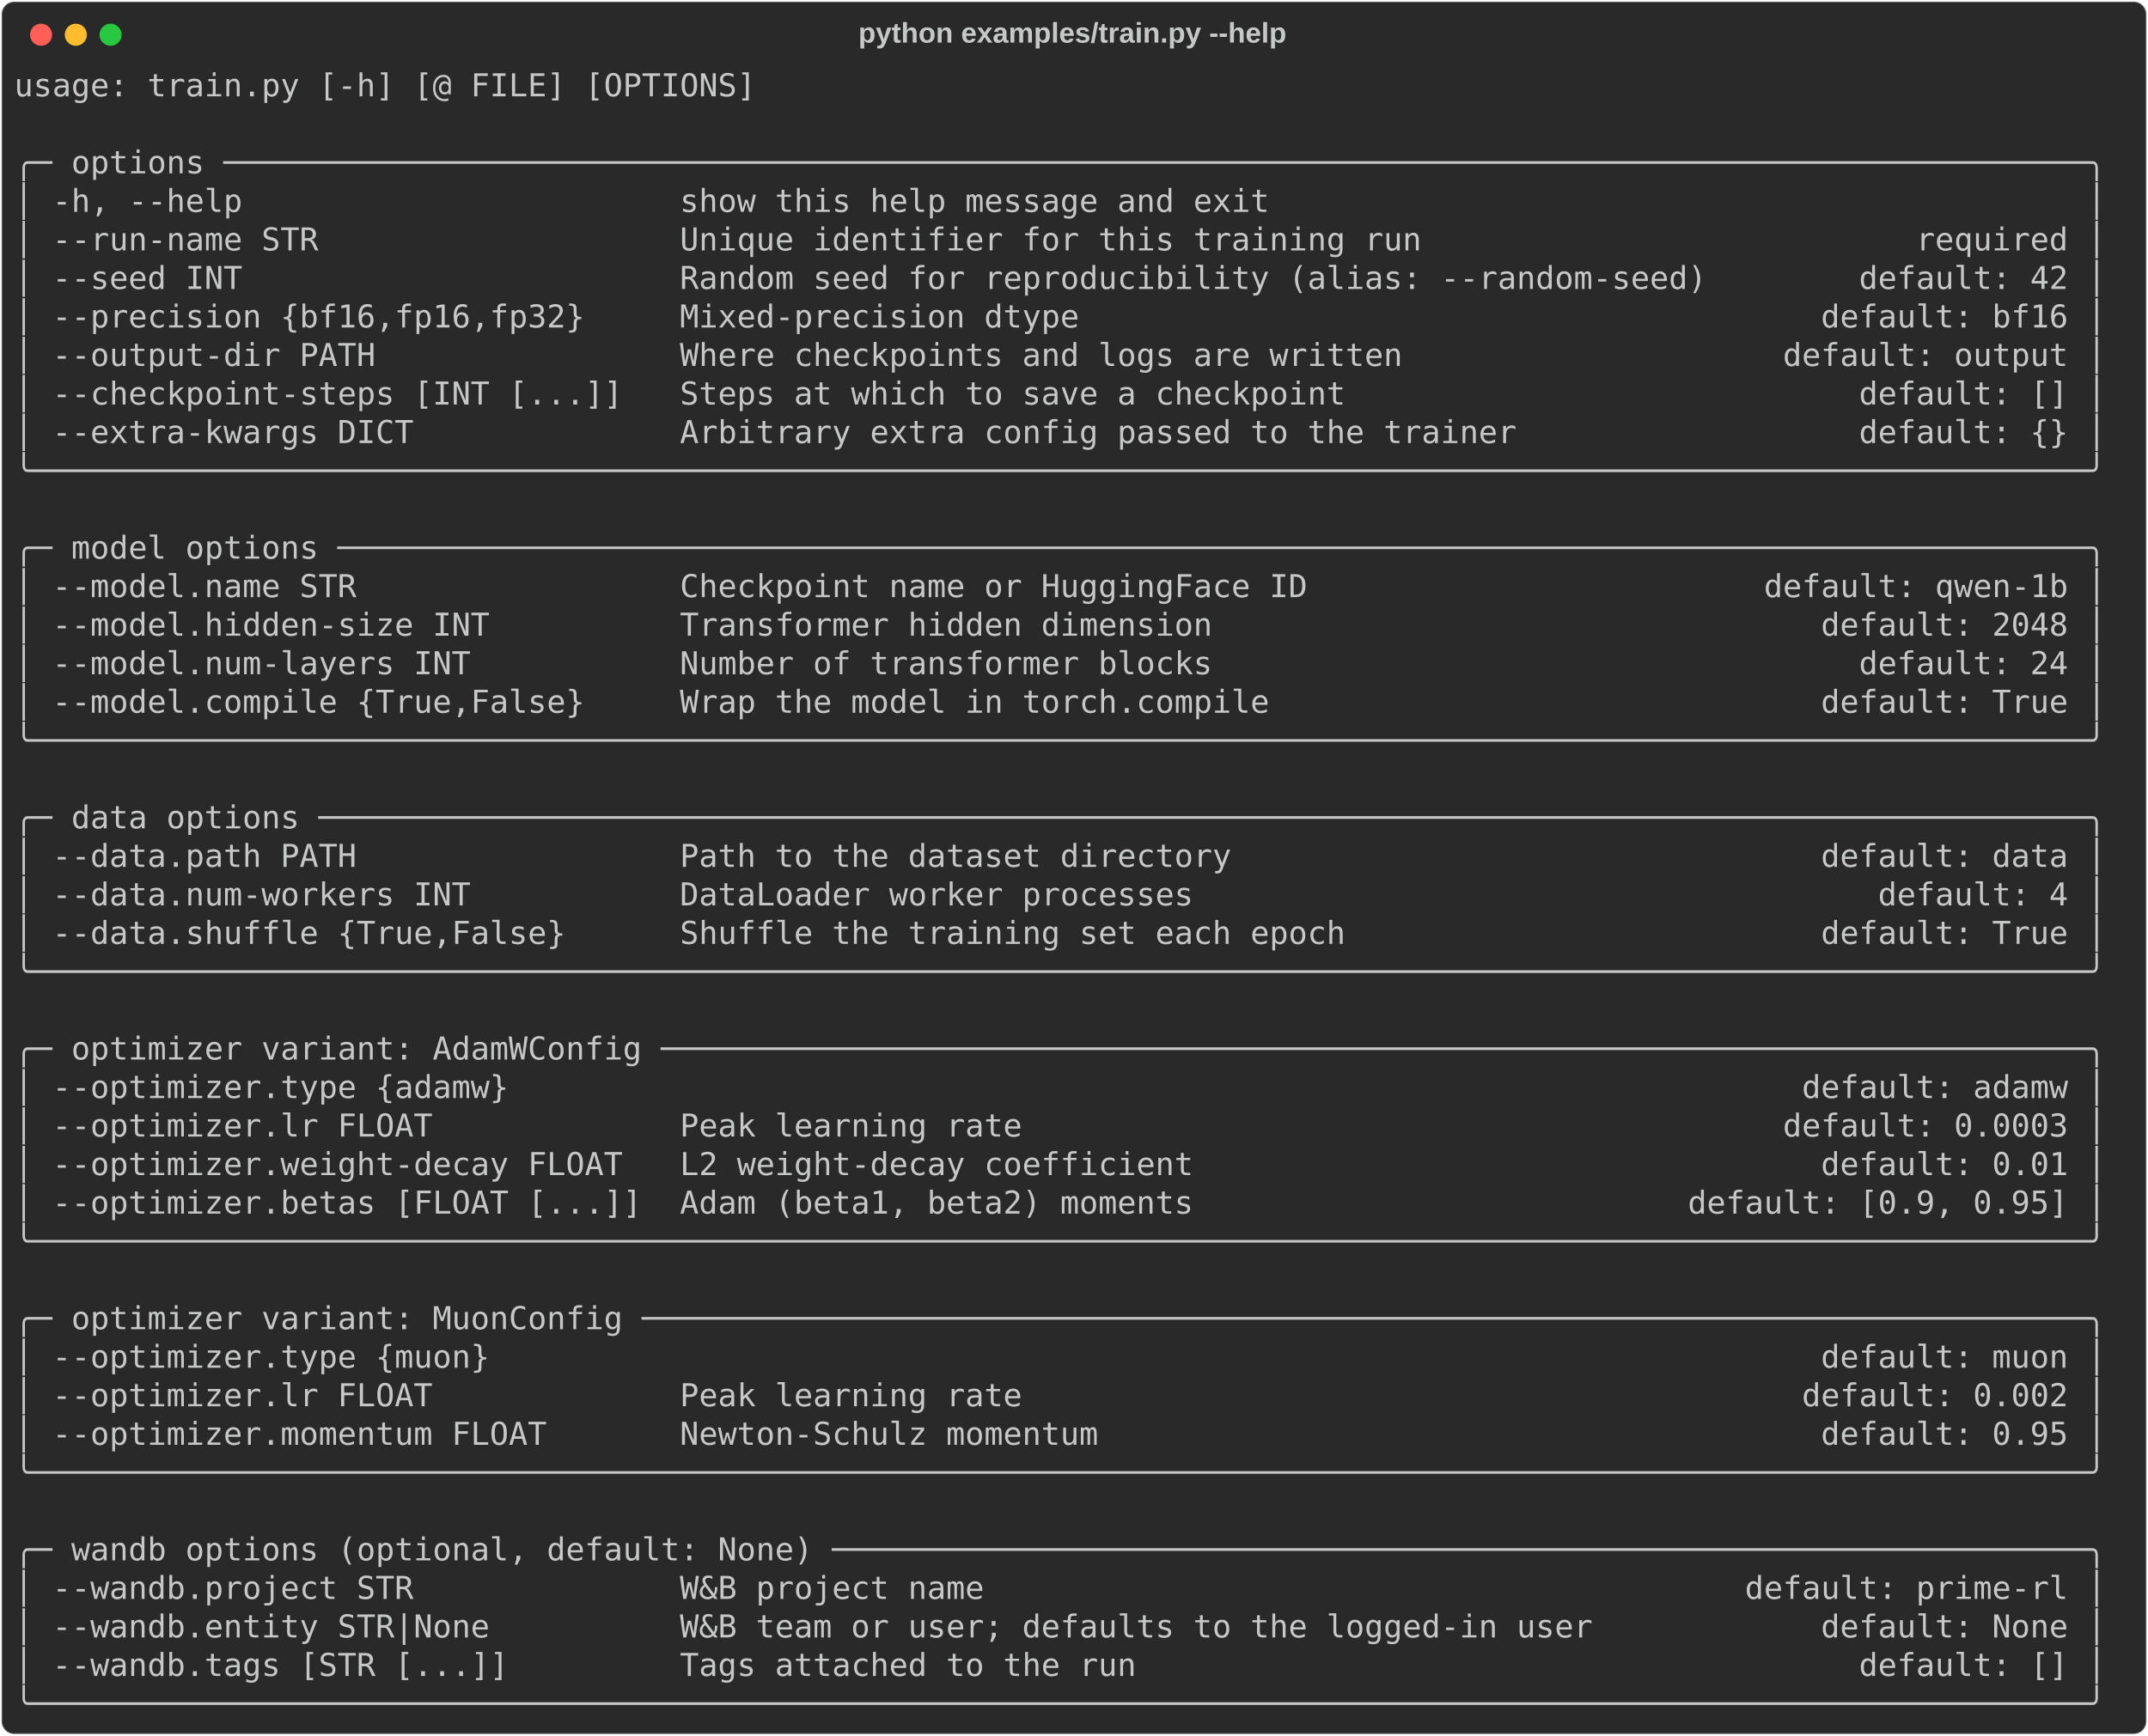
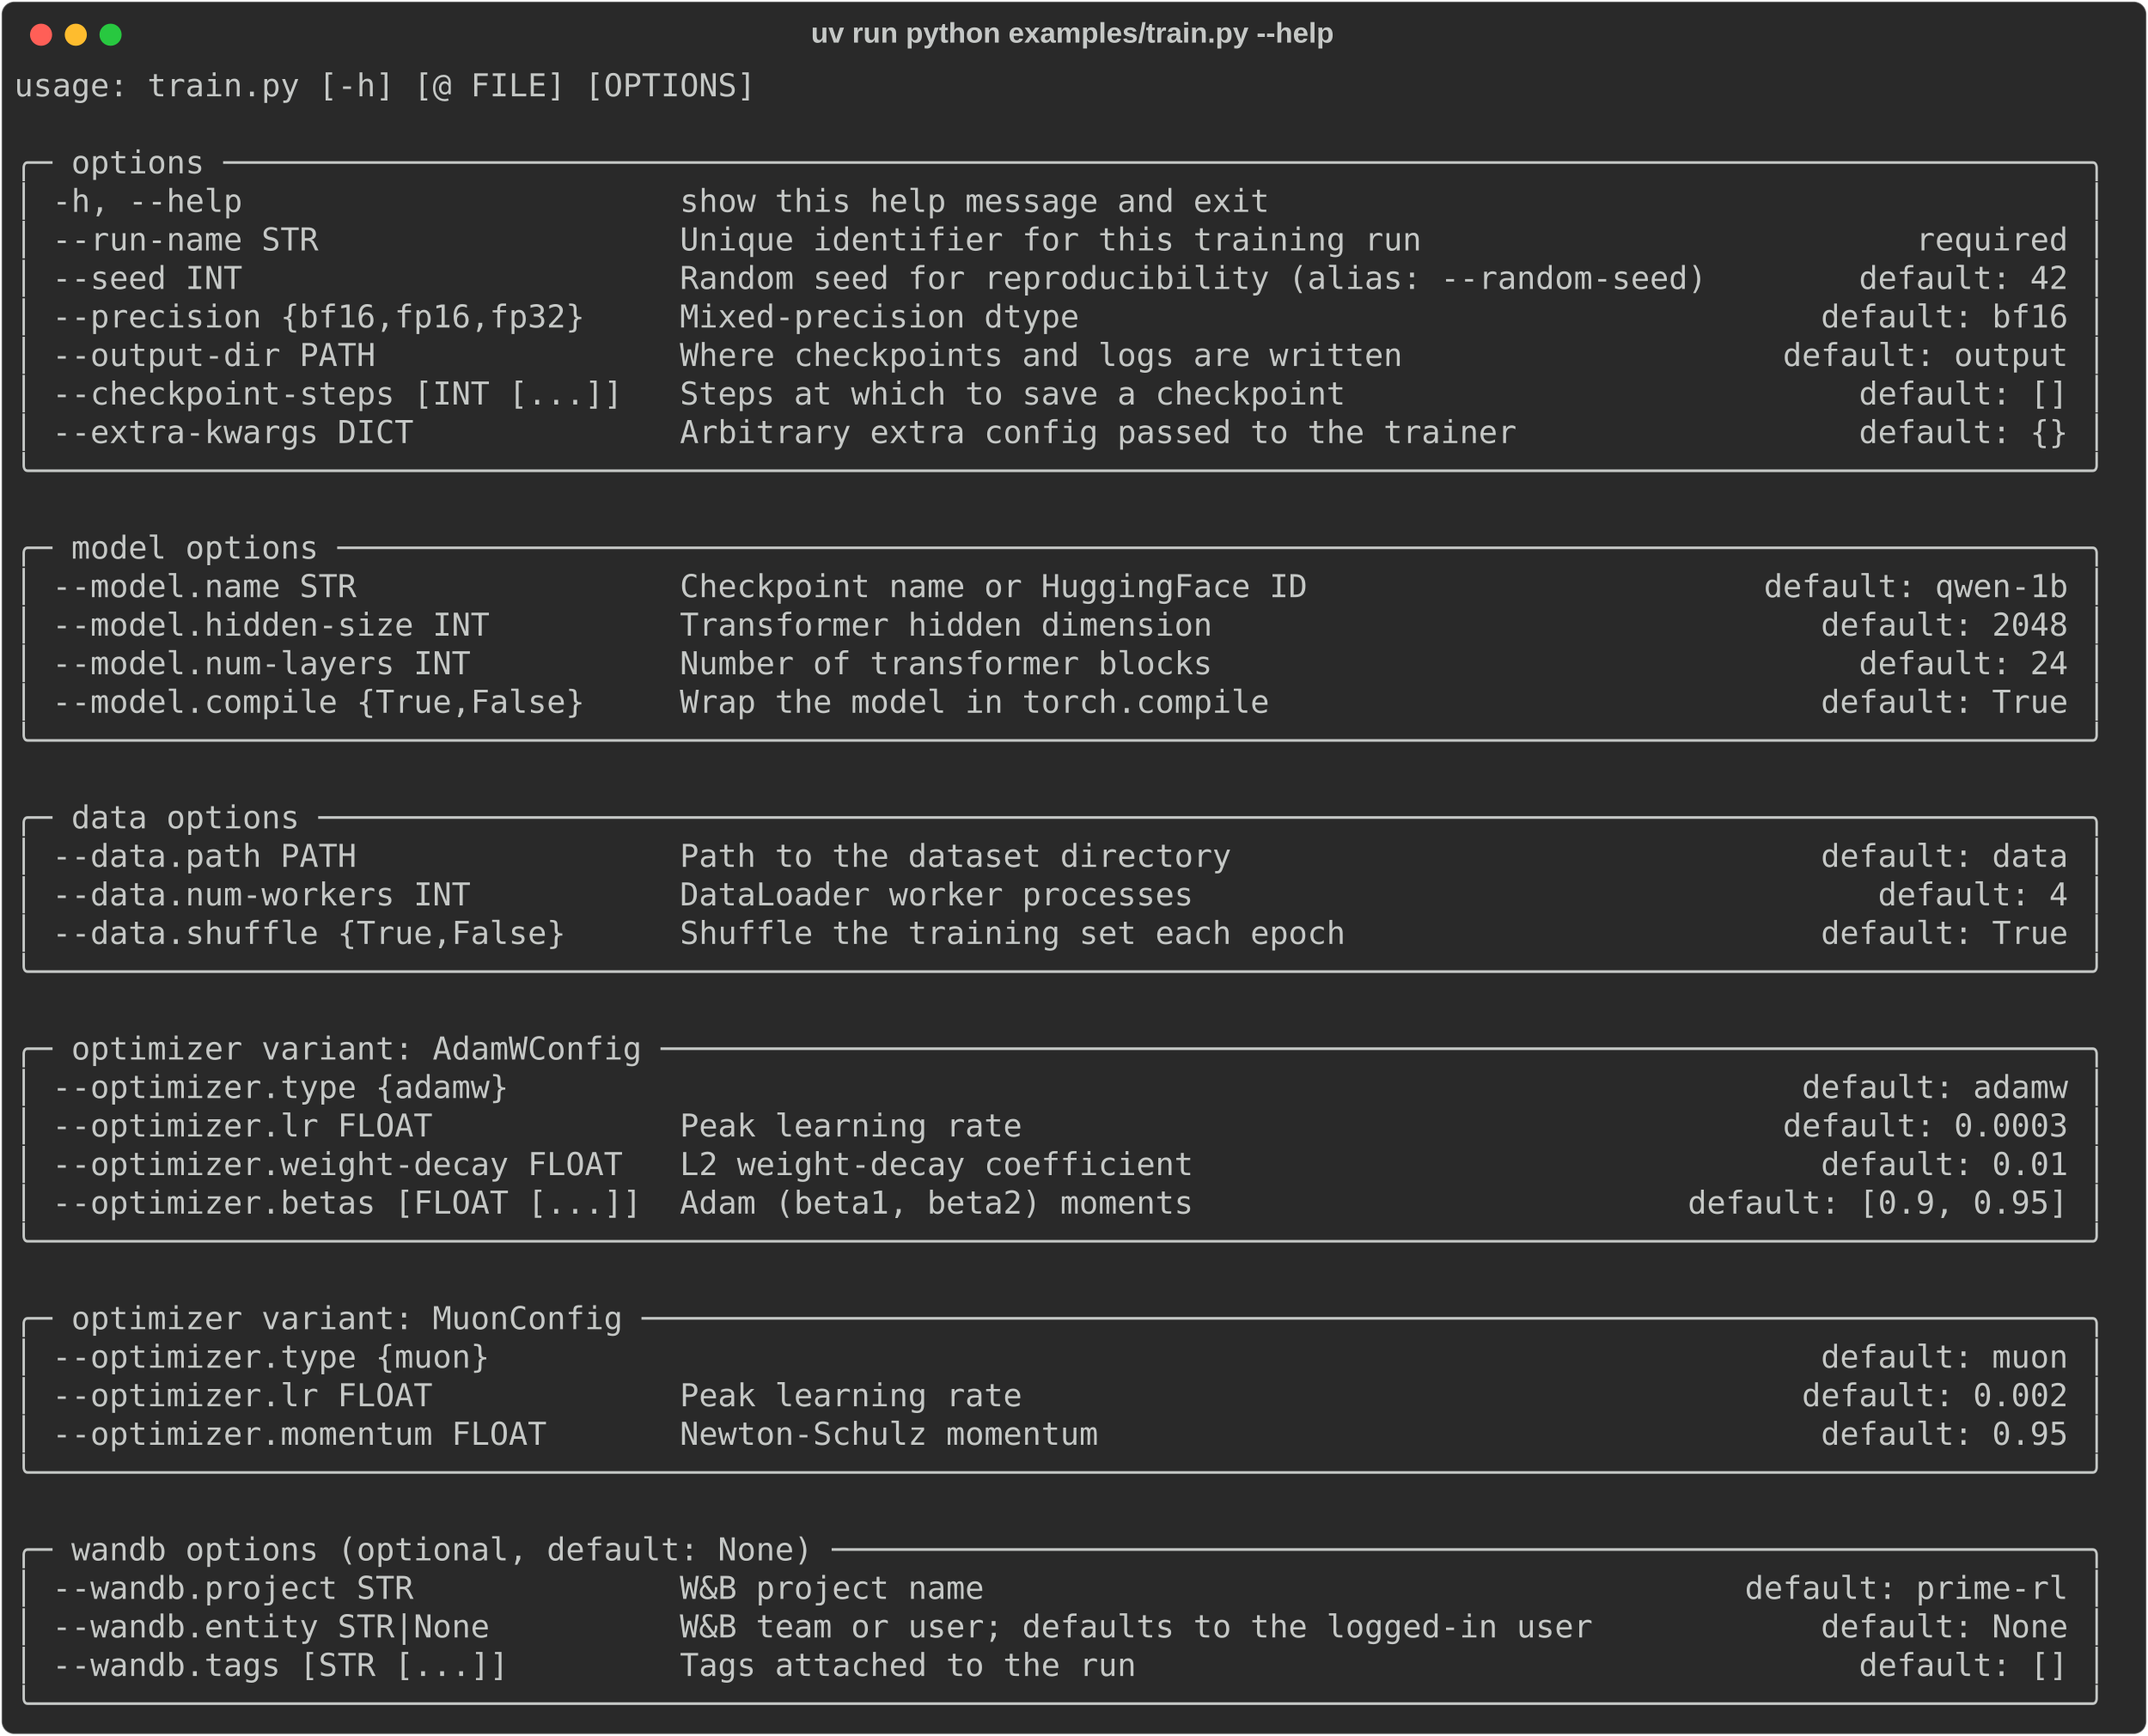
<svg xmlns="http://www.w3.org/2000/svg" class="rich-terminal" viewBox="0 0 1360 1099.2">
  <style>

    @font-face {
        font-family: "Fira Code";
        src: local("FiraCode-Regular"),
                url("https://cdnjs.cloudflare.com/ajax/libs/firacode/6.2.0/woff2/FiraCode-Regular.woff2") format("woff2"),
                url("https://cdnjs.cloudflare.com/ajax/libs/firacode/6.2.0/woff/FiraCode-Regular.woff") format("woff");
        font-style: normal;
        font-weight: 400;
    }
    @font-face {
        font-family: "Fira Code";
        src: local("FiraCode-Bold"),
                url("https://cdnjs.cloudflare.com/ajax/libs/firacode/6.2.0/woff2/FiraCode-Bold.woff2") format("woff2"),
                url("https://cdnjs.cloudflare.com/ajax/libs/firacode/6.2.0/woff/FiraCode-Bold.woff") format("woff");
        font-style: bold;
        font-weight: 700;
    }

-     .terminal-2195950413-matrix {
+     .terminal-1490849229-matrix {
        font-family: Fira Code, monospace;
        font-size: 20px;
        line-height: 24.4px;
        font-variant-east-asian: full-width;
    }

-     .terminal-2195950413-title {
+     .terminal-1490849229-title {
        font-size: 18px;
        font-weight: bold;
        font-family: arial;
    }

-     .terminal-2195950413-r1 { fill: #c5c8c6 }
+     .terminal-1490849229-r1 { fill: #c5c8c6 }
    </style>
  <defs>
-     <clipPath id="terminal-2195950413-clip-terminal">
+     <clipPath id="terminal-1490849229-clip-terminal">
      <rect x="0" y="0" width="1341.0" height="1048.2" />
    </clipPath>
-     <clipPath id="terminal-2195950413-line-0">
+     <clipPath id="terminal-1490849229-line-0">
      <rect x="0" y="1.5" width="1342" height="24.65" />
    </clipPath>
-     <clipPath id="terminal-2195950413-line-1">
+     <clipPath id="terminal-1490849229-line-1">
      <rect x="0" y="25.9" width="1342" height="24.65" />
    </clipPath>
-     <clipPath id="terminal-2195950413-line-2">
+     <clipPath id="terminal-1490849229-line-2">
      <rect x="0" y="50.3" width="1342" height="24.65" />
    </clipPath>
-     <clipPath id="terminal-2195950413-line-3">
+     <clipPath id="terminal-1490849229-line-3">
      <rect x="0" y="74.7" width="1342" height="24.65" />
    </clipPath>
-     <clipPath id="terminal-2195950413-line-4">
+     <clipPath id="terminal-1490849229-line-4">
      <rect x="0" y="99.1" width="1342" height="24.65" />
    </clipPath>
-     <clipPath id="terminal-2195950413-line-5">
+     <clipPath id="terminal-1490849229-line-5">
      <rect x="0" y="123.5" width="1342" height="24.65" />
    </clipPath>
-     <clipPath id="terminal-2195950413-line-6">
+     <clipPath id="terminal-1490849229-line-6">
      <rect x="0" y="147.9" width="1342" height="24.65" />
    </clipPath>
-     <clipPath id="terminal-2195950413-line-7">
+     <clipPath id="terminal-1490849229-line-7">
      <rect x="0" y="172.3" width="1342" height="24.65" />
    </clipPath>
-     <clipPath id="terminal-2195950413-line-8">
+     <clipPath id="terminal-1490849229-line-8">
      <rect x="0" y="196.7" width="1342" height="24.65" />
    </clipPath>
-     <clipPath id="terminal-2195950413-line-9">
+     <clipPath id="terminal-1490849229-line-9">
      <rect x="0" y="221.1" width="1342" height="24.65" />
    </clipPath>
-     <clipPath id="terminal-2195950413-line-10">
+     <clipPath id="terminal-1490849229-line-10">
      <rect x="0" y="245.5" width="1342" height="24.65" />
    </clipPath>
-     <clipPath id="terminal-2195950413-line-11">
+     <clipPath id="terminal-1490849229-line-11">
      <rect x="0" y="269.9" width="1342" height="24.65" />
    </clipPath>
-     <clipPath id="terminal-2195950413-line-12">
+     <clipPath id="terminal-1490849229-line-12">
      <rect x="0" y="294.3" width="1342" height="24.65" />
    </clipPath>
-     <clipPath id="terminal-2195950413-line-13">
+     <clipPath id="terminal-1490849229-line-13">
      <rect x="0" y="318.7" width="1342" height="24.65" />
    </clipPath>
-     <clipPath id="terminal-2195950413-line-14">
+     <clipPath id="terminal-1490849229-line-14">
      <rect x="0" y="343.1" width="1342" height="24.65" />
    </clipPath>
-     <clipPath id="terminal-2195950413-line-15">
+     <clipPath id="terminal-1490849229-line-15">
      <rect x="0" y="367.5" width="1342" height="24.65" />
    </clipPath>
-     <clipPath id="terminal-2195950413-line-16">
+     <clipPath id="terminal-1490849229-line-16">
      <rect x="0" y="391.9" width="1342" height="24.65" />
    </clipPath>
-     <clipPath id="terminal-2195950413-line-17">
+     <clipPath id="terminal-1490849229-line-17">
      <rect x="0" y="416.3" width="1342" height="24.65" />
    </clipPath>
-     <clipPath id="terminal-2195950413-line-18">
+     <clipPath id="terminal-1490849229-line-18">
      <rect x="0" y="440.7" width="1342" height="24.65" />
    </clipPath>
-     <clipPath id="terminal-2195950413-line-19">
+     <clipPath id="terminal-1490849229-line-19">
      <rect x="0" y="465.1" width="1342" height="24.65" />
    </clipPath>
-     <clipPath id="terminal-2195950413-line-20">
+     <clipPath id="terminal-1490849229-line-20">
      <rect x="0" y="489.5" width="1342" height="24.65" />
    </clipPath>
-     <clipPath id="terminal-2195950413-line-21">
+     <clipPath id="terminal-1490849229-line-21">
      <rect x="0" y="513.9" width="1342" height="24.65" />
    </clipPath>
-     <clipPath id="terminal-2195950413-line-22">
+     <clipPath id="terminal-1490849229-line-22">
      <rect x="0" y="538.3" width="1342" height="24.65" />
    </clipPath>
-     <clipPath id="terminal-2195950413-line-23">
+     <clipPath id="terminal-1490849229-line-23">
      <rect x="0" y="562.7" width="1342" height="24.65" />
    </clipPath>
-     <clipPath id="terminal-2195950413-line-24">
+     <clipPath id="terminal-1490849229-line-24">
      <rect x="0" y="587.1" width="1342" height="24.65" />
    </clipPath>
-     <clipPath id="terminal-2195950413-line-25">
+     <clipPath id="terminal-1490849229-line-25">
      <rect x="0" y="611.5" width="1342" height="24.65" />
    </clipPath>
-     <clipPath id="terminal-2195950413-line-26">
+     <clipPath id="terminal-1490849229-line-26">
      <rect x="0" y="635.9" width="1342" height="24.65" />
    </clipPath>
-     <clipPath id="terminal-2195950413-line-27">
+     <clipPath id="terminal-1490849229-line-27">
      <rect x="0" y="660.3" width="1342" height="24.65" />
    </clipPath>
-     <clipPath id="terminal-2195950413-line-28">
+     <clipPath id="terminal-1490849229-line-28">
      <rect x="0" y="684.7" width="1342" height="24.65" />
    </clipPath>
-     <clipPath id="terminal-2195950413-line-29">
+     <clipPath id="terminal-1490849229-line-29">
      <rect x="0" y="709.1" width="1342" height="24.65" />
    </clipPath>
-     <clipPath id="terminal-2195950413-line-30">
+     <clipPath id="terminal-1490849229-line-30">
      <rect x="0" y="733.5" width="1342" height="24.65" />
    </clipPath>
-     <clipPath id="terminal-2195950413-line-31">
+     <clipPath id="terminal-1490849229-line-31">
      <rect x="0" y="757.9" width="1342" height="24.65" />
    </clipPath>
-     <clipPath id="terminal-2195950413-line-32">
+     <clipPath id="terminal-1490849229-line-32">
      <rect x="0" y="782.3" width="1342" height="24.65" />
    </clipPath>
-     <clipPath id="terminal-2195950413-line-33">
+     <clipPath id="terminal-1490849229-line-33">
      <rect x="0" y="806.7" width="1342" height="24.65" />
    </clipPath>
-     <clipPath id="terminal-2195950413-line-34">
+     <clipPath id="terminal-1490849229-line-34">
      <rect x="0" y="831.1" width="1342" height="24.65" />
    </clipPath>
-     <clipPath id="terminal-2195950413-line-35">
+     <clipPath id="terminal-1490849229-line-35">
      <rect x="0" y="855.5" width="1342" height="24.65" />
    </clipPath>
-     <clipPath id="terminal-2195950413-line-36">
+     <clipPath id="terminal-1490849229-line-36">
      <rect x="0" y="879.9" width="1342" height="24.65" />
    </clipPath>
-     <clipPath id="terminal-2195950413-line-37">
+     <clipPath id="terminal-1490849229-line-37">
      <rect x="0" y="904.3" width="1342" height="24.65" />
    </clipPath>
-     <clipPath id="terminal-2195950413-line-38">
+     <clipPath id="terminal-1490849229-line-38">
      <rect x="0" y="928.7" width="1342" height="24.65" />
    </clipPath>
-     <clipPath id="terminal-2195950413-line-39">
+     <clipPath id="terminal-1490849229-line-39">
      <rect x="0" y="953.1" width="1342" height="24.65" />
    </clipPath>
-     <clipPath id="terminal-2195950413-line-40">
+     <clipPath id="terminal-1490849229-line-40">
      <rect x="0" y="977.5" width="1342" height="24.65" />
    </clipPath>
-     <clipPath id="terminal-2195950413-line-41">
+     <clipPath id="terminal-1490849229-line-41">
      <rect x="0" y="1001.9" width="1342" height="24.65" />
    </clipPath>
  </defs>
  <rect fill="#292929" stroke="rgba(255,255,255,0.35)" stroke-width="1" x="1" y="1" width="1358" height="1097.2" rx="8" />
-   <text class="terminal-2195950413-title" fill="#c5c8c6" text-anchor="middle" x="679" y="27">python examples/train.py --help</text>
+   <text class="terminal-1490849229-title" fill="#c5c8c6" text-anchor="middle" x="679" y="27">uv run python examples/train.py --help</text>
  <g transform="translate(26,22)">
    <circle cx="0" cy="0" r="7" fill="#ff5f57" />
    <circle cx="22" cy="0" r="7" fill="#febc2e" />
    <circle cx="44" cy="0" r="7" fill="#28c840" />
  </g>
-   <g transform="translate(9, 41)" clip-path="url(#terminal-2195950413-clip-terminal)">
-     <g class="terminal-2195950413-matrix">
-       <text class="terminal-2195950413-r1" x="0" y="20" textLength="475.8" clip-path="url(#terminal-2195950413-line-0)">usage: train.py [-h] [@ FILE] [OPTIONS]</text>
-       <text class="terminal-2195950413-r1" x="1342" y="20" textLength="12.2" clip-path="url(#terminal-2195950413-line-0)">
- </text>
-       <text class="terminal-2195950413-r1" x="1342" y="44.4" textLength="12.2" clip-path="url(#terminal-2195950413-line-1)">
- </text>
-       <text class="terminal-2195950413-r1" x="0" y="68.8" textLength="1342" clip-path="url(#terminal-2195950413-line-2)">╭─ options ──────────────────────────────────────────────────────────────────────────────────────────────────╮</text>
-       <text class="terminal-2195950413-r1" x="1342" y="68.8" textLength="12.2" clip-path="url(#terminal-2195950413-line-2)">
- </text>
-       <text class="terminal-2195950413-r1" x="0" y="93.2" textLength="1342" clip-path="url(#terminal-2195950413-line-3)">│ -h, --help                       show this help message and exit                                           │</text>
-       <text class="terminal-2195950413-r1" x="1342" y="93.2" textLength="12.2" clip-path="url(#terminal-2195950413-line-3)">
- </text>
-       <text class="terminal-2195950413-r1" x="0" y="117.6" textLength="1342" clip-path="url(#terminal-2195950413-line-4)">│ --run-name STR                   Unique identifier for this training run                          required │</text>
-       <text class="terminal-2195950413-r1" x="1342" y="117.6" textLength="12.2" clip-path="url(#terminal-2195950413-line-4)">
- </text>
-       <text class="terminal-2195950413-r1" x="0" y="142" textLength="1342" clip-path="url(#terminal-2195950413-line-5)">│ --seed INT                       Random seed for reproducibility (alias: --random-seed)        default: 42 │</text>
-       <text class="terminal-2195950413-r1" x="1342" y="142" textLength="12.2" clip-path="url(#terminal-2195950413-line-5)">
- </text>
-       <text class="terminal-2195950413-r1" x="0" y="166.4" textLength="1342" clip-path="url(#terminal-2195950413-line-6)">│ --precision {bf16,fp16,fp32}     Mixed-precision dtype                                       default: bf16 │</text>
-       <text class="terminal-2195950413-r1" x="1342" y="166.4" textLength="12.2" clip-path="url(#terminal-2195950413-line-6)">
- </text>
-       <text class="terminal-2195950413-r1" x="0" y="190.8" textLength="1342" clip-path="url(#terminal-2195950413-line-7)">│ --output-dir PATH                Where checkpoints and logs are written                    default: output │</text>
-       <text class="terminal-2195950413-r1" x="1342" y="190.8" textLength="12.2" clip-path="url(#terminal-2195950413-line-7)">
- </text>
-       <text class="terminal-2195950413-r1" x="0" y="215.2" textLength="1342" clip-path="url(#terminal-2195950413-line-8)">│ --checkpoint-steps [INT [...]]   Steps at which to save a checkpoint                           default: [] │</text>
-       <text class="terminal-2195950413-r1" x="1342" y="215.2" textLength="12.2" clip-path="url(#terminal-2195950413-line-8)">
- </text>
-       <text class="terminal-2195950413-r1" x="0" y="239.6" textLength="1342" clip-path="url(#terminal-2195950413-line-9)">│ --extra-kwargs DICT              Arbitrary extra config passed to the trainer                  default: {} │</text>
-       <text class="terminal-2195950413-r1" x="1342" y="239.6" textLength="12.2" clip-path="url(#terminal-2195950413-line-9)">
- </text>
-       <text class="terminal-2195950413-r1" x="0" y="264" textLength="1342" clip-path="url(#terminal-2195950413-line-10)">╰────────────────────────────────────────────────────────────────────────────────────────────────────────────╯</text>
-       <text class="terminal-2195950413-r1" x="1342" y="264" textLength="12.2" clip-path="url(#terminal-2195950413-line-10)">
- </text>
-       <text class="terminal-2195950413-r1" x="1342" y="288.4" textLength="12.2" clip-path="url(#terminal-2195950413-line-11)">
- </text>
-       <text class="terminal-2195950413-r1" x="0" y="312.8" textLength="1342" clip-path="url(#terminal-2195950413-line-12)">╭─ model options ────────────────────────────────────────────────────────────────────────────────────────────╮</text>
-       <text class="terminal-2195950413-r1" x="1342" y="312.8" textLength="12.2" clip-path="url(#terminal-2195950413-line-12)">
- </text>
-       <text class="terminal-2195950413-r1" x="0" y="337.2" textLength="1342" clip-path="url(#terminal-2195950413-line-13)">│ --model.name STR                 Checkpoint name or HuggingFace ID                        default: qwen-1b │</text>
-       <text class="terminal-2195950413-r1" x="1342" y="337.2" textLength="12.2" clip-path="url(#terminal-2195950413-line-13)">
- </text>
-       <text class="terminal-2195950413-r1" x="0" y="361.6" textLength="1342" clip-path="url(#terminal-2195950413-line-14)">│ --model.hidden-size INT          Transformer hidden dimension                                default: 2048 │</text>
-       <text class="terminal-2195950413-r1" x="1342" y="361.6" textLength="12.2" clip-path="url(#terminal-2195950413-line-14)">
- </text>
-       <text class="terminal-2195950413-r1" x="0" y="386" textLength="1342" clip-path="url(#terminal-2195950413-line-15)">│ --model.num-layers INT           Number of transformer blocks                                  default: 24 │</text>
-       <text class="terminal-2195950413-r1" x="1342" y="386" textLength="12.2" clip-path="url(#terminal-2195950413-line-15)">
- </text>
-       <text class="terminal-2195950413-r1" x="0" y="410.4" textLength="1342" clip-path="url(#terminal-2195950413-line-16)">│ --model.compile {True,False}     Wrap the model in torch.compile                             default: True │</text>
-       <text class="terminal-2195950413-r1" x="1342" y="410.4" textLength="12.2" clip-path="url(#terminal-2195950413-line-16)">
- </text>
-       <text class="terminal-2195950413-r1" x="0" y="434.8" textLength="1342" clip-path="url(#terminal-2195950413-line-17)">╰────────────────────────────────────────────────────────────────────────────────────────────────────────────╯</text>
-       <text class="terminal-2195950413-r1" x="1342" y="434.8" textLength="12.2" clip-path="url(#terminal-2195950413-line-17)">
- </text>
-       <text class="terminal-2195950413-r1" x="1342" y="459.2" textLength="12.2" clip-path="url(#terminal-2195950413-line-18)">
- </text>
-       <text class="terminal-2195950413-r1" x="0" y="483.6" textLength="1342" clip-path="url(#terminal-2195950413-line-19)">╭─ data options ─────────────────────────────────────────────────────────────────────────────────────────────╮</text>
-       <text class="terminal-2195950413-r1" x="1342" y="483.6" textLength="12.2" clip-path="url(#terminal-2195950413-line-19)">
- </text>
-       <text class="terminal-2195950413-r1" x="0" y="508" textLength="1342" clip-path="url(#terminal-2195950413-line-20)">│ --data.path PATH                 Path to the dataset directory                               default: data │</text>
-       <text class="terminal-2195950413-r1" x="1342" y="508" textLength="12.2" clip-path="url(#terminal-2195950413-line-20)">
- </text>
-       <text class="terminal-2195950413-r1" x="0" y="532.4" textLength="1342" clip-path="url(#terminal-2195950413-line-21)">│ --data.num-workers INT           DataLoader worker processes                                    default: 4 │</text>
-       <text class="terminal-2195950413-r1" x="1342" y="532.4" textLength="12.2" clip-path="url(#terminal-2195950413-line-21)">
- </text>
-       <text class="terminal-2195950413-r1" x="0" y="556.8" textLength="1342" clip-path="url(#terminal-2195950413-line-22)">│ --data.shuffle {True,False}      Shuffle the training set each epoch                         default: True │</text>
-       <text class="terminal-2195950413-r1" x="1342" y="556.8" textLength="12.2" clip-path="url(#terminal-2195950413-line-22)">
- </text>
-       <text class="terminal-2195950413-r1" x="0" y="581.2" textLength="1342" clip-path="url(#terminal-2195950413-line-23)">╰────────────────────────────────────────────────────────────────────────────────────────────────────────────╯</text>
-       <text class="terminal-2195950413-r1" x="1342" y="581.2" textLength="12.2" clip-path="url(#terminal-2195950413-line-23)">
- </text>
-       <text class="terminal-2195950413-r1" x="1342" y="605.6" textLength="12.2" clip-path="url(#terminal-2195950413-line-24)">
- </text>
-       <text class="terminal-2195950413-r1" x="0" y="630" textLength="1342" clip-path="url(#terminal-2195950413-line-25)">╭─ optimizer variant: AdamWConfig ───────────────────────────────────────────────────────────────────────────╮</text>
-       <text class="terminal-2195950413-r1" x="1342" y="630" textLength="12.2" clip-path="url(#terminal-2195950413-line-25)">
- </text>
-       <text class="terminal-2195950413-r1" x="0" y="654.4" textLength="1342" clip-path="url(#terminal-2195950413-line-26)">│ --optimizer.type {adamw}                                                                    default: adamw │</text>
-       <text class="terminal-2195950413-r1" x="1342" y="654.4" textLength="12.2" clip-path="url(#terminal-2195950413-line-26)">
- </text>
-       <text class="terminal-2195950413-r1" x="0" y="678.8" textLength="1342" clip-path="url(#terminal-2195950413-line-27)">│ --optimizer.lr FLOAT             Peak learning rate                                        default: 0.0003 │</text>
-       <text class="terminal-2195950413-r1" x="1342" y="678.8" textLength="12.2" clip-path="url(#terminal-2195950413-line-27)">
- </text>
-       <text class="terminal-2195950413-r1" x="0" y="703.2" textLength="1342" clip-path="url(#terminal-2195950413-line-28)">│ --optimizer.weight-decay FLOAT   L2 weight-decay coefficient                                 default: 0.01 │</text>
-       <text class="terminal-2195950413-r1" x="1342" y="703.2" textLength="12.2" clip-path="url(#terminal-2195950413-line-28)">
- </text>
-       <text class="terminal-2195950413-r1" x="0" y="727.6" textLength="1342" clip-path="url(#terminal-2195950413-line-29)">│ --optimizer.betas [FLOAT [...]]  Adam (beta1, beta2) moments                          default: [0.9, 0.95] │</text>
-       <text class="terminal-2195950413-r1" x="1342" y="727.6" textLength="12.2" clip-path="url(#terminal-2195950413-line-29)">
- </text>
-       <text class="terminal-2195950413-r1" x="0" y="752" textLength="1342" clip-path="url(#terminal-2195950413-line-30)">╰────────────────────────────────────────────────────────────────────────────────────────────────────────────╯</text>
-       <text class="terminal-2195950413-r1" x="1342" y="752" textLength="12.2" clip-path="url(#terminal-2195950413-line-30)">
- </text>
-       <text class="terminal-2195950413-r1" x="1342" y="776.4" textLength="12.2" clip-path="url(#terminal-2195950413-line-31)">
- </text>
-       <text class="terminal-2195950413-r1" x="0" y="800.8" textLength="1342" clip-path="url(#terminal-2195950413-line-32)">╭─ optimizer variant: MuonConfig ────────────────────────────────────────────────────────────────────────────╮</text>
-       <text class="terminal-2195950413-r1" x="1342" y="800.8" textLength="12.2" clip-path="url(#terminal-2195950413-line-32)">
- </text>
-       <text class="terminal-2195950413-r1" x="0" y="825.2" textLength="1342" clip-path="url(#terminal-2195950413-line-33)">│ --optimizer.type {muon}                                                                      default: muon │</text>
-       <text class="terminal-2195950413-r1" x="1342" y="825.2" textLength="12.2" clip-path="url(#terminal-2195950413-line-33)">
- </text>
-       <text class="terminal-2195950413-r1" x="0" y="849.6" textLength="1342" clip-path="url(#terminal-2195950413-line-34)">│ --optimizer.lr FLOAT             Peak learning rate                                         default: 0.002 │</text>
-       <text class="terminal-2195950413-r1" x="1342" y="849.6" textLength="12.2" clip-path="url(#terminal-2195950413-line-34)">
- </text>
-       <text class="terminal-2195950413-r1" x="0" y="874" textLength="1342" clip-path="url(#terminal-2195950413-line-35)">│ --optimizer.momentum FLOAT       Newton-Schulz momentum                                      default: 0.95 │</text>
-       <text class="terminal-2195950413-r1" x="1342" y="874" textLength="12.2" clip-path="url(#terminal-2195950413-line-35)">
- </text>
-       <text class="terminal-2195950413-r1" x="0" y="898.4" textLength="1342" clip-path="url(#terminal-2195950413-line-36)">╰────────────────────────────────────────────────────────────────────────────────────────────────────────────╯</text>
-       <text class="terminal-2195950413-r1" x="1342" y="898.4" textLength="12.2" clip-path="url(#terminal-2195950413-line-36)">
- </text>
-       <text class="terminal-2195950413-r1" x="1342" y="922.8" textLength="12.2" clip-path="url(#terminal-2195950413-line-37)">
- </text>
-       <text class="terminal-2195950413-r1" x="0" y="947.2" textLength="1342" clip-path="url(#terminal-2195950413-line-38)">╭─ wandb options (optional, default: None) ──────────────────────────────────────────────────────────────────╮</text>
-       <text class="terminal-2195950413-r1" x="1342" y="947.2" textLength="12.2" clip-path="url(#terminal-2195950413-line-38)">
- </text>
-       <text class="terminal-2195950413-r1" x="0" y="971.6" textLength="1342" clip-path="url(#terminal-2195950413-line-39)">│ --wandb.project STR              W&amp;B project name                                        default: prime-rl │</text>
-       <text class="terminal-2195950413-r1" x="1342" y="971.6" textLength="12.2" clip-path="url(#terminal-2195950413-line-39)">
- </text>
-       <text class="terminal-2195950413-r1" x="0" y="996" textLength="1342" clip-path="url(#terminal-2195950413-line-40)">│ --wandb.entity STR|None          W&amp;B team or user; defaults to the logged-in user            default: None │</text>
-       <text class="terminal-2195950413-r1" x="1342" y="996" textLength="12.2" clip-path="url(#terminal-2195950413-line-40)">
- </text>
-       <text class="terminal-2195950413-r1" x="0" y="1020.4" textLength="1342" clip-path="url(#terminal-2195950413-line-41)">│ --wandb.tags [STR [...]]         Tags attached to the run                                      default: [] │</text>
-       <text class="terminal-2195950413-r1" x="1342" y="1020.4" textLength="12.2" clip-path="url(#terminal-2195950413-line-41)">
- </text>
-       <text class="terminal-2195950413-r1" x="0" y="1044.8" textLength="1342" clip-path="url(#terminal-2195950413-line-42)">╰────────────────────────────────────────────────────────────────────────────────────────────────────────────╯</text>
-       <text class="terminal-2195950413-r1" x="1342" y="1044.8" textLength="12.2" clip-path="url(#terminal-2195950413-line-42)">
+   <g transform="translate(9, 41)" clip-path="url(#terminal-1490849229-clip-terminal)">
+     <g class="terminal-1490849229-matrix">
+       <text class="terminal-1490849229-r1" x="0" y="20" textLength="475.8" clip-path="url(#terminal-1490849229-line-0)">usage: train.py [-h] [@ FILE] [OPTIONS]</text>
+       <text class="terminal-1490849229-r1" x="1342" y="20" textLength="12.2" clip-path="url(#terminal-1490849229-line-0)">
+ </text>
+       <text class="terminal-1490849229-r1" x="1342" y="44.4" textLength="12.2" clip-path="url(#terminal-1490849229-line-1)">
+ </text>
+       <text class="terminal-1490849229-r1" x="0" y="68.8" textLength="1342" clip-path="url(#terminal-1490849229-line-2)">╭─ options ──────────────────────────────────────────────────────────────────────────────────────────────────╮</text>
+       <text class="terminal-1490849229-r1" x="1342" y="68.8" textLength="12.2" clip-path="url(#terminal-1490849229-line-2)">
+ </text>
+       <text class="terminal-1490849229-r1" x="0" y="93.2" textLength="1342" clip-path="url(#terminal-1490849229-line-3)">│ -h, --help                       show this help message and exit                                           │</text>
+       <text class="terminal-1490849229-r1" x="1342" y="93.2" textLength="12.2" clip-path="url(#terminal-1490849229-line-3)">
+ </text>
+       <text class="terminal-1490849229-r1" x="0" y="117.6" textLength="1342" clip-path="url(#terminal-1490849229-line-4)">│ --run-name STR                   Unique identifier for this training run                          required │</text>
+       <text class="terminal-1490849229-r1" x="1342" y="117.6" textLength="12.2" clip-path="url(#terminal-1490849229-line-4)">
+ </text>
+       <text class="terminal-1490849229-r1" x="0" y="142" textLength="1342" clip-path="url(#terminal-1490849229-line-5)">│ --seed INT                       Random seed for reproducibility (alias: --random-seed)        default: 42 │</text>
+       <text class="terminal-1490849229-r1" x="1342" y="142" textLength="12.2" clip-path="url(#terminal-1490849229-line-5)">
+ </text>
+       <text class="terminal-1490849229-r1" x="0" y="166.4" textLength="1342" clip-path="url(#terminal-1490849229-line-6)">│ --precision {bf16,fp16,fp32}     Mixed-precision dtype                                       default: bf16 │</text>
+       <text class="terminal-1490849229-r1" x="1342" y="166.4" textLength="12.2" clip-path="url(#terminal-1490849229-line-6)">
+ </text>
+       <text class="terminal-1490849229-r1" x="0" y="190.8" textLength="1342" clip-path="url(#terminal-1490849229-line-7)">│ --output-dir PATH                Where checkpoints and logs are written                    default: output │</text>
+       <text class="terminal-1490849229-r1" x="1342" y="190.8" textLength="12.2" clip-path="url(#terminal-1490849229-line-7)">
+ </text>
+       <text class="terminal-1490849229-r1" x="0" y="215.2" textLength="1342" clip-path="url(#terminal-1490849229-line-8)">│ --checkpoint-steps [INT [...]]   Steps at which to save a checkpoint                           default: [] │</text>
+       <text class="terminal-1490849229-r1" x="1342" y="215.2" textLength="12.2" clip-path="url(#terminal-1490849229-line-8)">
+ </text>
+       <text class="terminal-1490849229-r1" x="0" y="239.6" textLength="1342" clip-path="url(#terminal-1490849229-line-9)">│ --extra-kwargs DICT              Arbitrary extra config passed to the trainer                  default: {} │</text>
+       <text class="terminal-1490849229-r1" x="1342" y="239.6" textLength="12.2" clip-path="url(#terminal-1490849229-line-9)">
+ </text>
+       <text class="terminal-1490849229-r1" x="0" y="264" textLength="1342" clip-path="url(#terminal-1490849229-line-10)">╰────────────────────────────────────────────────────────────────────────────────────────────────────────────╯</text>
+       <text class="terminal-1490849229-r1" x="1342" y="264" textLength="12.2" clip-path="url(#terminal-1490849229-line-10)">
+ </text>
+       <text class="terminal-1490849229-r1" x="1342" y="288.4" textLength="12.2" clip-path="url(#terminal-1490849229-line-11)">
+ </text>
+       <text class="terminal-1490849229-r1" x="0" y="312.8" textLength="1342" clip-path="url(#terminal-1490849229-line-12)">╭─ model options ────────────────────────────────────────────────────────────────────────────────────────────╮</text>
+       <text class="terminal-1490849229-r1" x="1342" y="312.8" textLength="12.2" clip-path="url(#terminal-1490849229-line-12)">
+ </text>
+       <text class="terminal-1490849229-r1" x="0" y="337.2" textLength="1342" clip-path="url(#terminal-1490849229-line-13)">│ --model.name STR                 Checkpoint name or HuggingFace ID                        default: qwen-1b │</text>
+       <text class="terminal-1490849229-r1" x="1342" y="337.2" textLength="12.2" clip-path="url(#terminal-1490849229-line-13)">
+ </text>
+       <text class="terminal-1490849229-r1" x="0" y="361.6" textLength="1342" clip-path="url(#terminal-1490849229-line-14)">│ --model.hidden-size INT          Transformer hidden dimension                                default: 2048 │</text>
+       <text class="terminal-1490849229-r1" x="1342" y="361.6" textLength="12.2" clip-path="url(#terminal-1490849229-line-14)">
+ </text>
+       <text class="terminal-1490849229-r1" x="0" y="386" textLength="1342" clip-path="url(#terminal-1490849229-line-15)">│ --model.num-layers INT           Number of transformer blocks                                  default: 24 │</text>
+       <text class="terminal-1490849229-r1" x="1342" y="386" textLength="12.2" clip-path="url(#terminal-1490849229-line-15)">
+ </text>
+       <text class="terminal-1490849229-r1" x="0" y="410.4" textLength="1342" clip-path="url(#terminal-1490849229-line-16)">│ --model.compile {True,False}     Wrap the model in torch.compile                             default: True │</text>
+       <text class="terminal-1490849229-r1" x="1342" y="410.4" textLength="12.2" clip-path="url(#terminal-1490849229-line-16)">
+ </text>
+       <text class="terminal-1490849229-r1" x="0" y="434.8" textLength="1342" clip-path="url(#terminal-1490849229-line-17)">╰────────────────────────────────────────────────────────────────────────────────────────────────────────────╯</text>
+       <text class="terminal-1490849229-r1" x="1342" y="434.8" textLength="12.2" clip-path="url(#terminal-1490849229-line-17)">
+ </text>
+       <text class="terminal-1490849229-r1" x="1342" y="459.2" textLength="12.2" clip-path="url(#terminal-1490849229-line-18)">
+ </text>
+       <text class="terminal-1490849229-r1" x="0" y="483.6" textLength="1342" clip-path="url(#terminal-1490849229-line-19)">╭─ data options ─────────────────────────────────────────────────────────────────────────────────────────────╮</text>
+       <text class="terminal-1490849229-r1" x="1342" y="483.6" textLength="12.2" clip-path="url(#terminal-1490849229-line-19)">
+ </text>
+       <text class="terminal-1490849229-r1" x="0" y="508" textLength="1342" clip-path="url(#terminal-1490849229-line-20)">│ --data.path PATH                 Path to the dataset directory                               default: data │</text>
+       <text class="terminal-1490849229-r1" x="1342" y="508" textLength="12.2" clip-path="url(#terminal-1490849229-line-20)">
+ </text>
+       <text class="terminal-1490849229-r1" x="0" y="532.4" textLength="1342" clip-path="url(#terminal-1490849229-line-21)">│ --data.num-workers INT           DataLoader worker processes                                    default: 4 │</text>
+       <text class="terminal-1490849229-r1" x="1342" y="532.4" textLength="12.2" clip-path="url(#terminal-1490849229-line-21)">
+ </text>
+       <text class="terminal-1490849229-r1" x="0" y="556.8" textLength="1342" clip-path="url(#terminal-1490849229-line-22)">│ --data.shuffle {True,False}      Shuffle the training set each epoch                         default: True │</text>
+       <text class="terminal-1490849229-r1" x="1342" y="556.8" textLength="12.2" clip-path="url(#terminal-1490849229-line-22)">
+ </text>
+       <text class="terminal-1490849229-r1" x="0" y="581.2" textLength="1342" clip-path="url(#terminal-1490849229-line-23)">╰────────────────────────────────────────────────────────────────────────────────────────────────────────────╯</text>
+       <text class="terminal-1490849229-r1" x="1342" y="581.2" textLength="12.2" clip-path="url(#terminal-1490849229-line-23)">
+ </text>
+       <text class="terminal-1490849229-r1" x="1342" y="605.6" textLength="12.2" clip-path="url(#terminal-1490849229-line-24)">
+ </text>
+       <text class="terminal-1490849229-r1" x="0" y="630" textLength="1342" clip-path="url(#terminal-1490849229-line-25)">╭─ optimizer variant: AdamWConfig ───────────────────────────────────────────────────────────────────────────╮</text>
+       <text class="terminal-1490849229-r1" x="1342" y="630" textLength="12.2" clip-path="url(#terminal-1490849229-line-25)">
+ </text>
+       <text class="terminal-1490849229-r1" x="0" y="654.4" textLength="1342" clip-path="url(#terminal-1490849229-line-26)">│ --optimizer.type {adamw}                                                                    default: adamw │</text>
+       <text class="terminal-1490849229-r1" x="1342" y="654.4" textLength="12.2" clip-path="url(#terminal-1490849229-line-26)">
+ </text>
+       <text class="terminal-1490849229-r1" x="0" y="678.8" textLength="1342" clip-path="url(#terminal-1490849229-line-27)">│ --optimizer.lr FLOAT             Peak learning rate                                        default: 0.0003 │</text>
+       <text class="terminal-1490849229-r1" x="1342" y="678.8" textLength="12.2" clip-path="url(#terminal-1490849229-line-27)">
+ </text>
+       <text class="terminal-1490849229-r1" x="0" y="703.2" textLength="1342" clip-path="url(#terminal-1490849229-line-28)">│ --optimizer.weight-decay FLOAT   L2 weight-decay coefficient                                 default: 0.01 │</text>
+       <text class="terminal-1490849229-r1" x="1342" y="703.2" textLength="12.2" clip-path="url(#terminal-1490849229-line-28)">
+ </text>
+       <text class="terminal-1490849229-r1" x="0" y="727.6" textLength="1342" clip-path="url(#terminal-1490849229-line-29)">│ --optimizer.betas [FLOAT [...]]  Adam (beta1, beta2) moments                          default: [0.9, 0.95] │</text>
+       <text class="terminal-1490849229-r1" x="1342" y="727.6" textLength="12.2" clip-path="url(#terminal-1490849229-line-29)">
+ </text>
+       <text class="terminal-1490849229-r1" x="0" y="752" textLength="1342" clip-path="url(#terminal-1490849229-line-30)">╰────────────────────────────────────────────────────────────────────────────────────────────────────────────╯</text>
+       <text class="terminal-1490849229-r1" x="1342" y="752" textLength="12.2" clip-path="url(#terminal-1490849229-line-30)">
+ </text>
+       <text class="terminal-1490849229-r1" x="1342" y="776.4" textLength="12.2" clip-path="url(#terminal-1490849229-line-31)">
+ </text>
+       <text class="terminal-1490849229-r1" x="0" y="800.8" textLength="1342" clip-path="url(#terminal-1490849229-line-32)">╭─ optimizer variant: MuonConfig ────────────────────────────────────────────────────────────────────────────╮</text>
+       <text class="terminal-1490849229-r1" x="1342" y="800.8" textLength="12.2" clip-path="url(#terminal-1490849229-line-32)">
+ </text>
+       <text class="terminal-1490849229-r1" x="0" y="825.2" textLength="1342" clip-path="url(#terminal-1490849229-line-33)">│ --optimizer.type {muon}                                                                      default: muon │</text>
+       <text class="terminal-1490849229-r1" x="1342" y="825.2" textLength="12.2" clip-path="url(#terminal-1490849229-line-33)">
+ </text>
+       <text class="terminal-1490849229-r1" x="0" y="849.6" textLength="1342" clip-path="url(#terminal-1490849229-line-34)">│ --optimizer.lr FLOAT             Peak learning rate                                         default: 0.002 │</text>
+       <text class="terminal-1490849229-r1" x="1342" y="849.6" textLength="12.2" clip-path="url(#terminal-1490849229-line-34)">
+ </text>
+       <text class="terminal-1490849229-r1" x="0" y="874" textLength="1342" clip-path="url(#terminal-1490849229-line-35)">│ --optimizer.momentum FLOAT       Newton-Schulz momentum                                      default: 0.95 │</text>
+       <text class="terminal-1490849229-r1" x="1342" y="874" textLength="12.2" clip-path="url(#terminal-1490849229-line-35)">
+ </text>
+       <text class="terminal-1490849229-r1" x="0" y="898.4" textLength="1342" clip-path="url(#terminal-1490849229-line-36)">╰────────────────────────────────────────────────────────────────────────────────────────────────────────────╯</text>
+       <text class="terminal-1490849229-r1" x="1342" y="898.4" textLength="12.2" clip-path="url(#terminal-1490849229-line-36)">
+ </text>
+       <text class="terminal-1490849229-r1" x="1342" y="922.8" textLength="12.2" clip-path="url(#terminal-1490849229-line-37)">
+ </text>
+       <text class="terminal-1490849229-r1" x="0" y="947.2" textLength="1342" clip-path="url(#terminal-1490849229-line-38)">╭─ wandb options (optional, default: None) ──────────────────────────────────────────────────────────────────╮</text>
+       <text class="terminal-1490849229-r1" x="1342" y="947.2" textLength="12.2" clip-path="url(#terminal-1490849229-line-38)">
+ </text>
+       <text class="terminal-1490849229-r1" x="0" y="971.6" textLength="1342" clip-path="url(#terminal-1490849229-line-39)">│ --wandb.project STR              W&amp;B project name                                        default: prime-rl │</text>
+       <text class="terminal-1490849229-r1" x="1342" y="971.6" textLength="12.2" clip-path="url(#terminal-1490849229-line-39)">
+ </text>
+       <text class="terminal-1490849229-r1" x="0" y="996" textLength="1342" clip-path="url(#terminal-1490849229-line-40)">│ --wandb.entity STR|None          W&amp;B team or user; defaults to the logged-in user            default: None │</text>
+       <text class="terminal-1490849229-r1" x="1342" y="996" textLength="12.2" clip-path="url(#terminal-1490849229-line-40)">
+ </text>
+       <text class="terminal-1490849229-r1" x="0" y="1020.4" textLength="1342" clip-path="url(#terminal-1490849229-line-41)">│ --wandb.tags [STR [...]]         Tags attached to the run                                      default: [] │</text>
+       <text class="terminal-1490849229-r1" x="1342" y="1020.4" textLength="12.2" clip-path="url(#terminal-1490849229-line-41)">
+ </text>
+       <text class="terminal-1490849229-r1" x="0" y="1044.8" textLength="1342" clip-path="url(#terminal-1490849229-line-42)">╰────────────────────────────────────────────────────────────────────────────────────────────────────────────╯</text>
+       <text class="terminal-1490849229-r1" x="1342" y="1044.8" textLength="12.2" clip-path="url(#terminal-1490849229-line-42)">
</text>
    </g>
  </g>
</svg>
